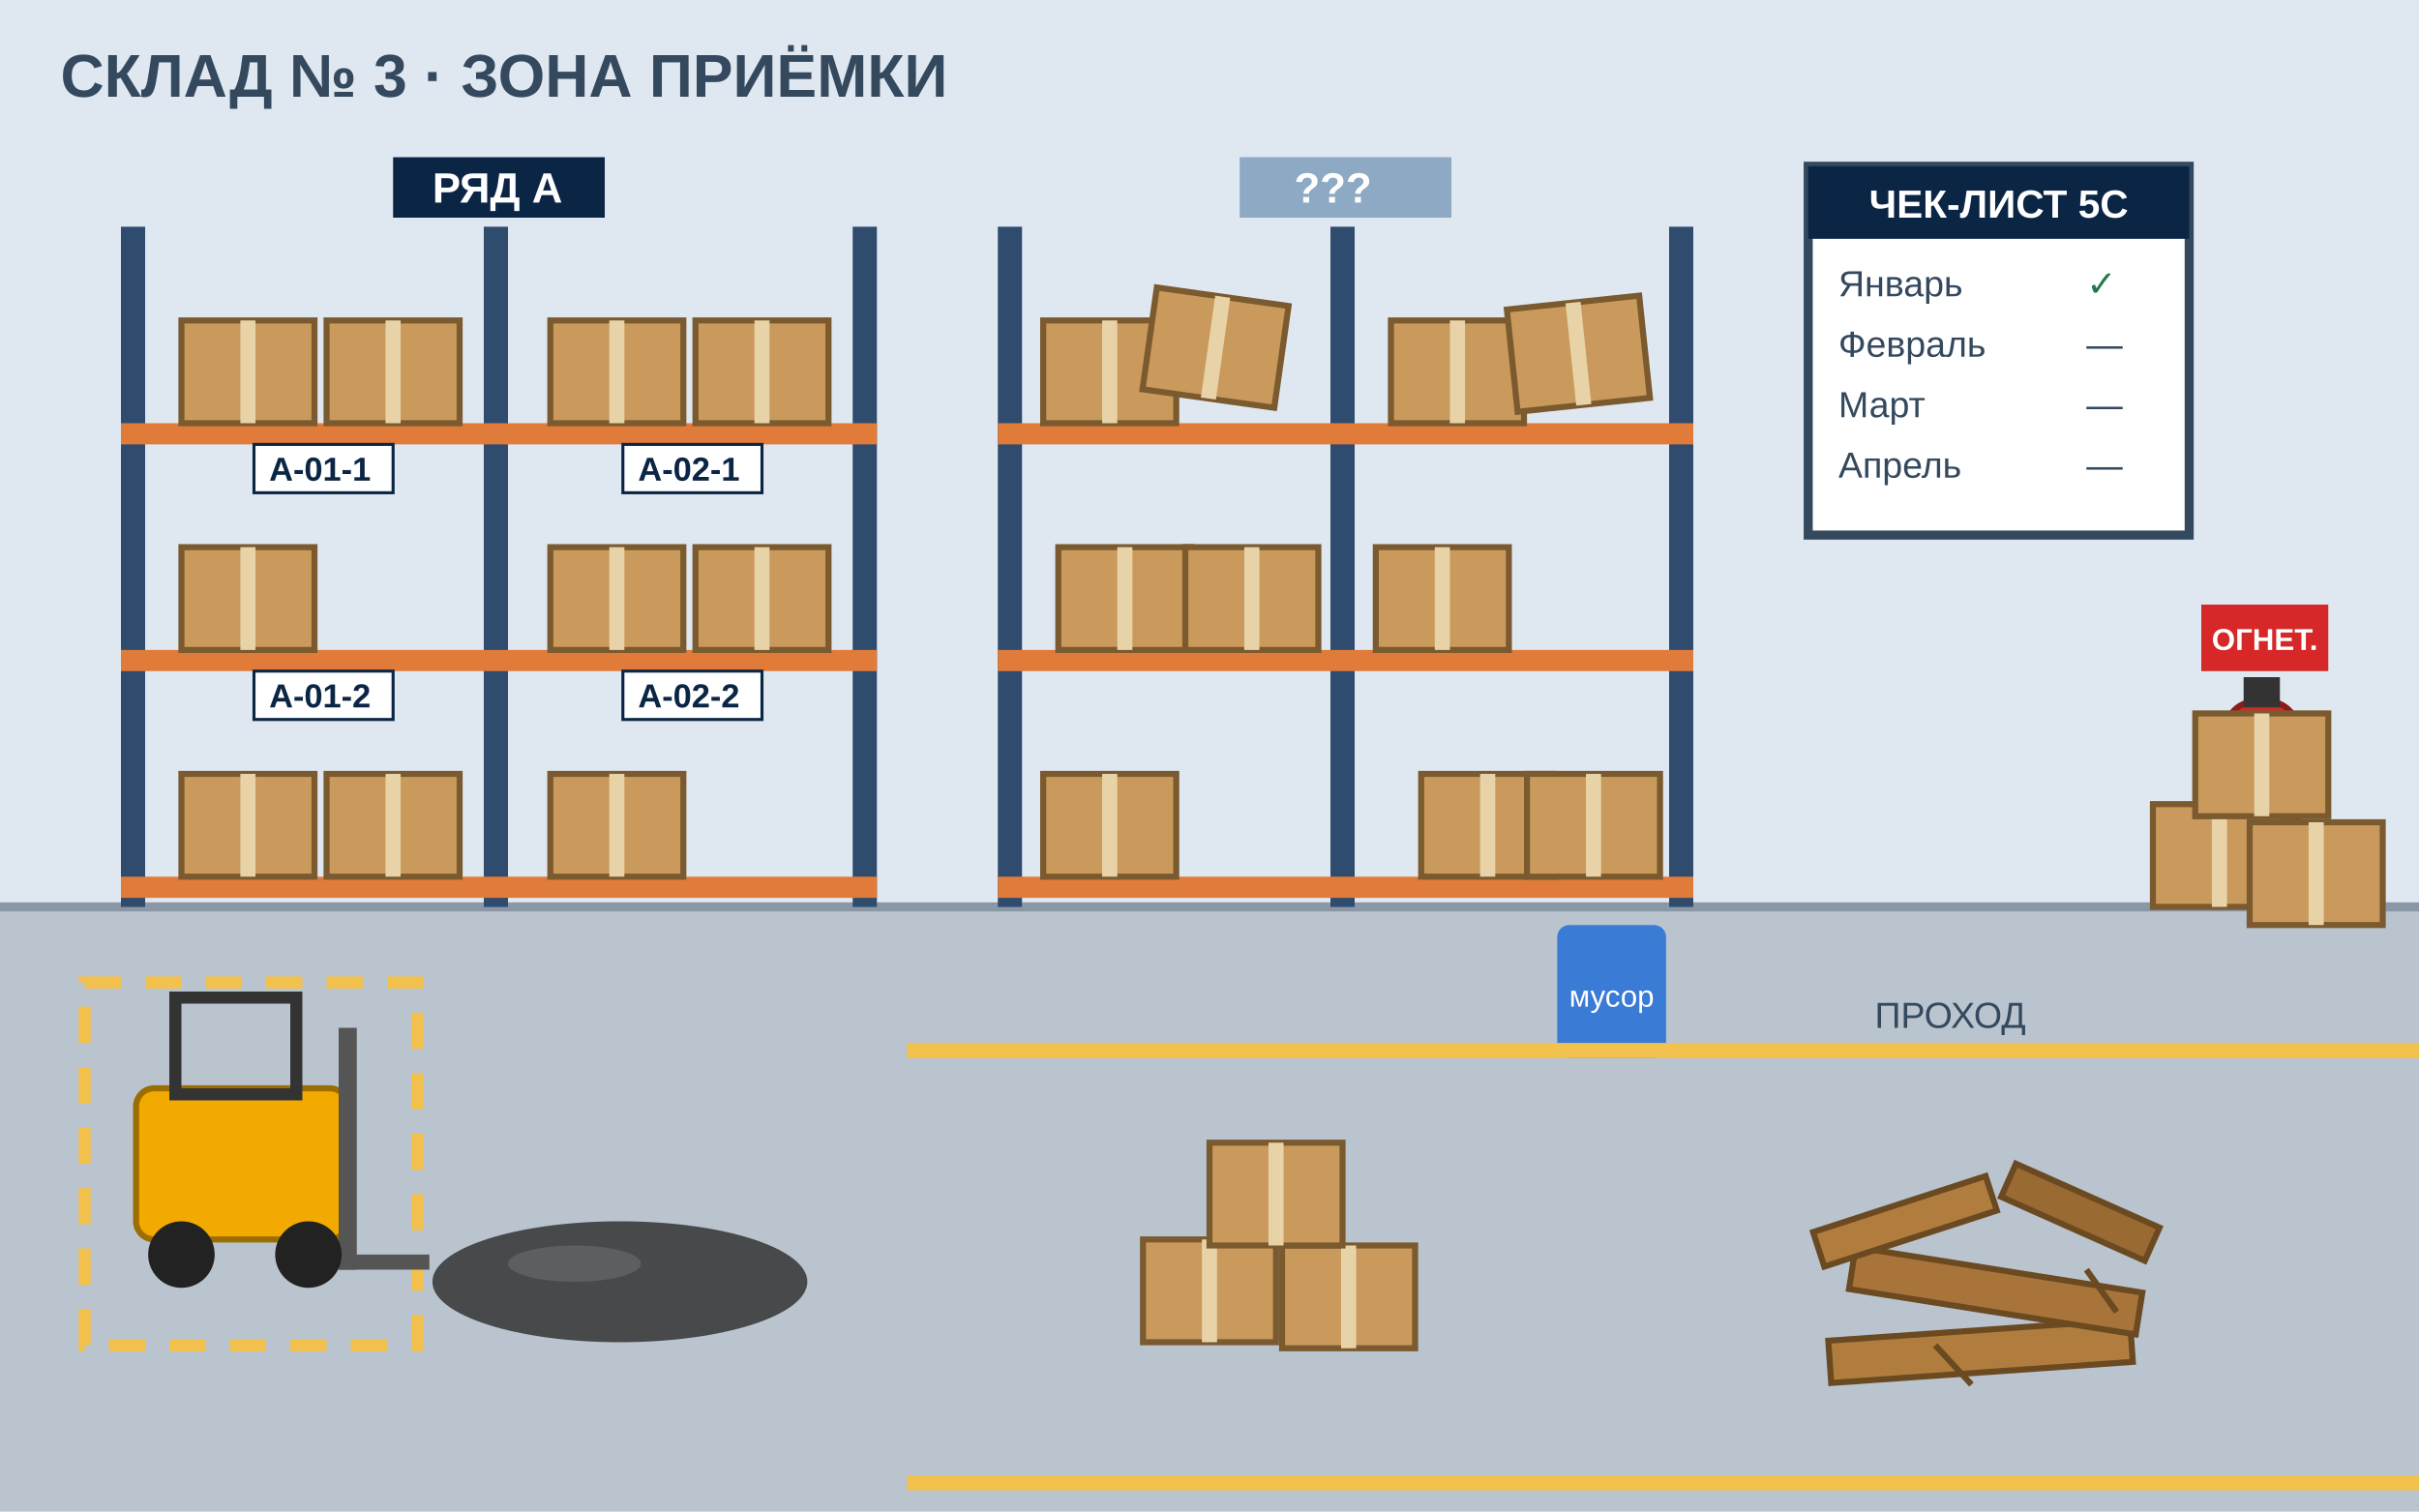
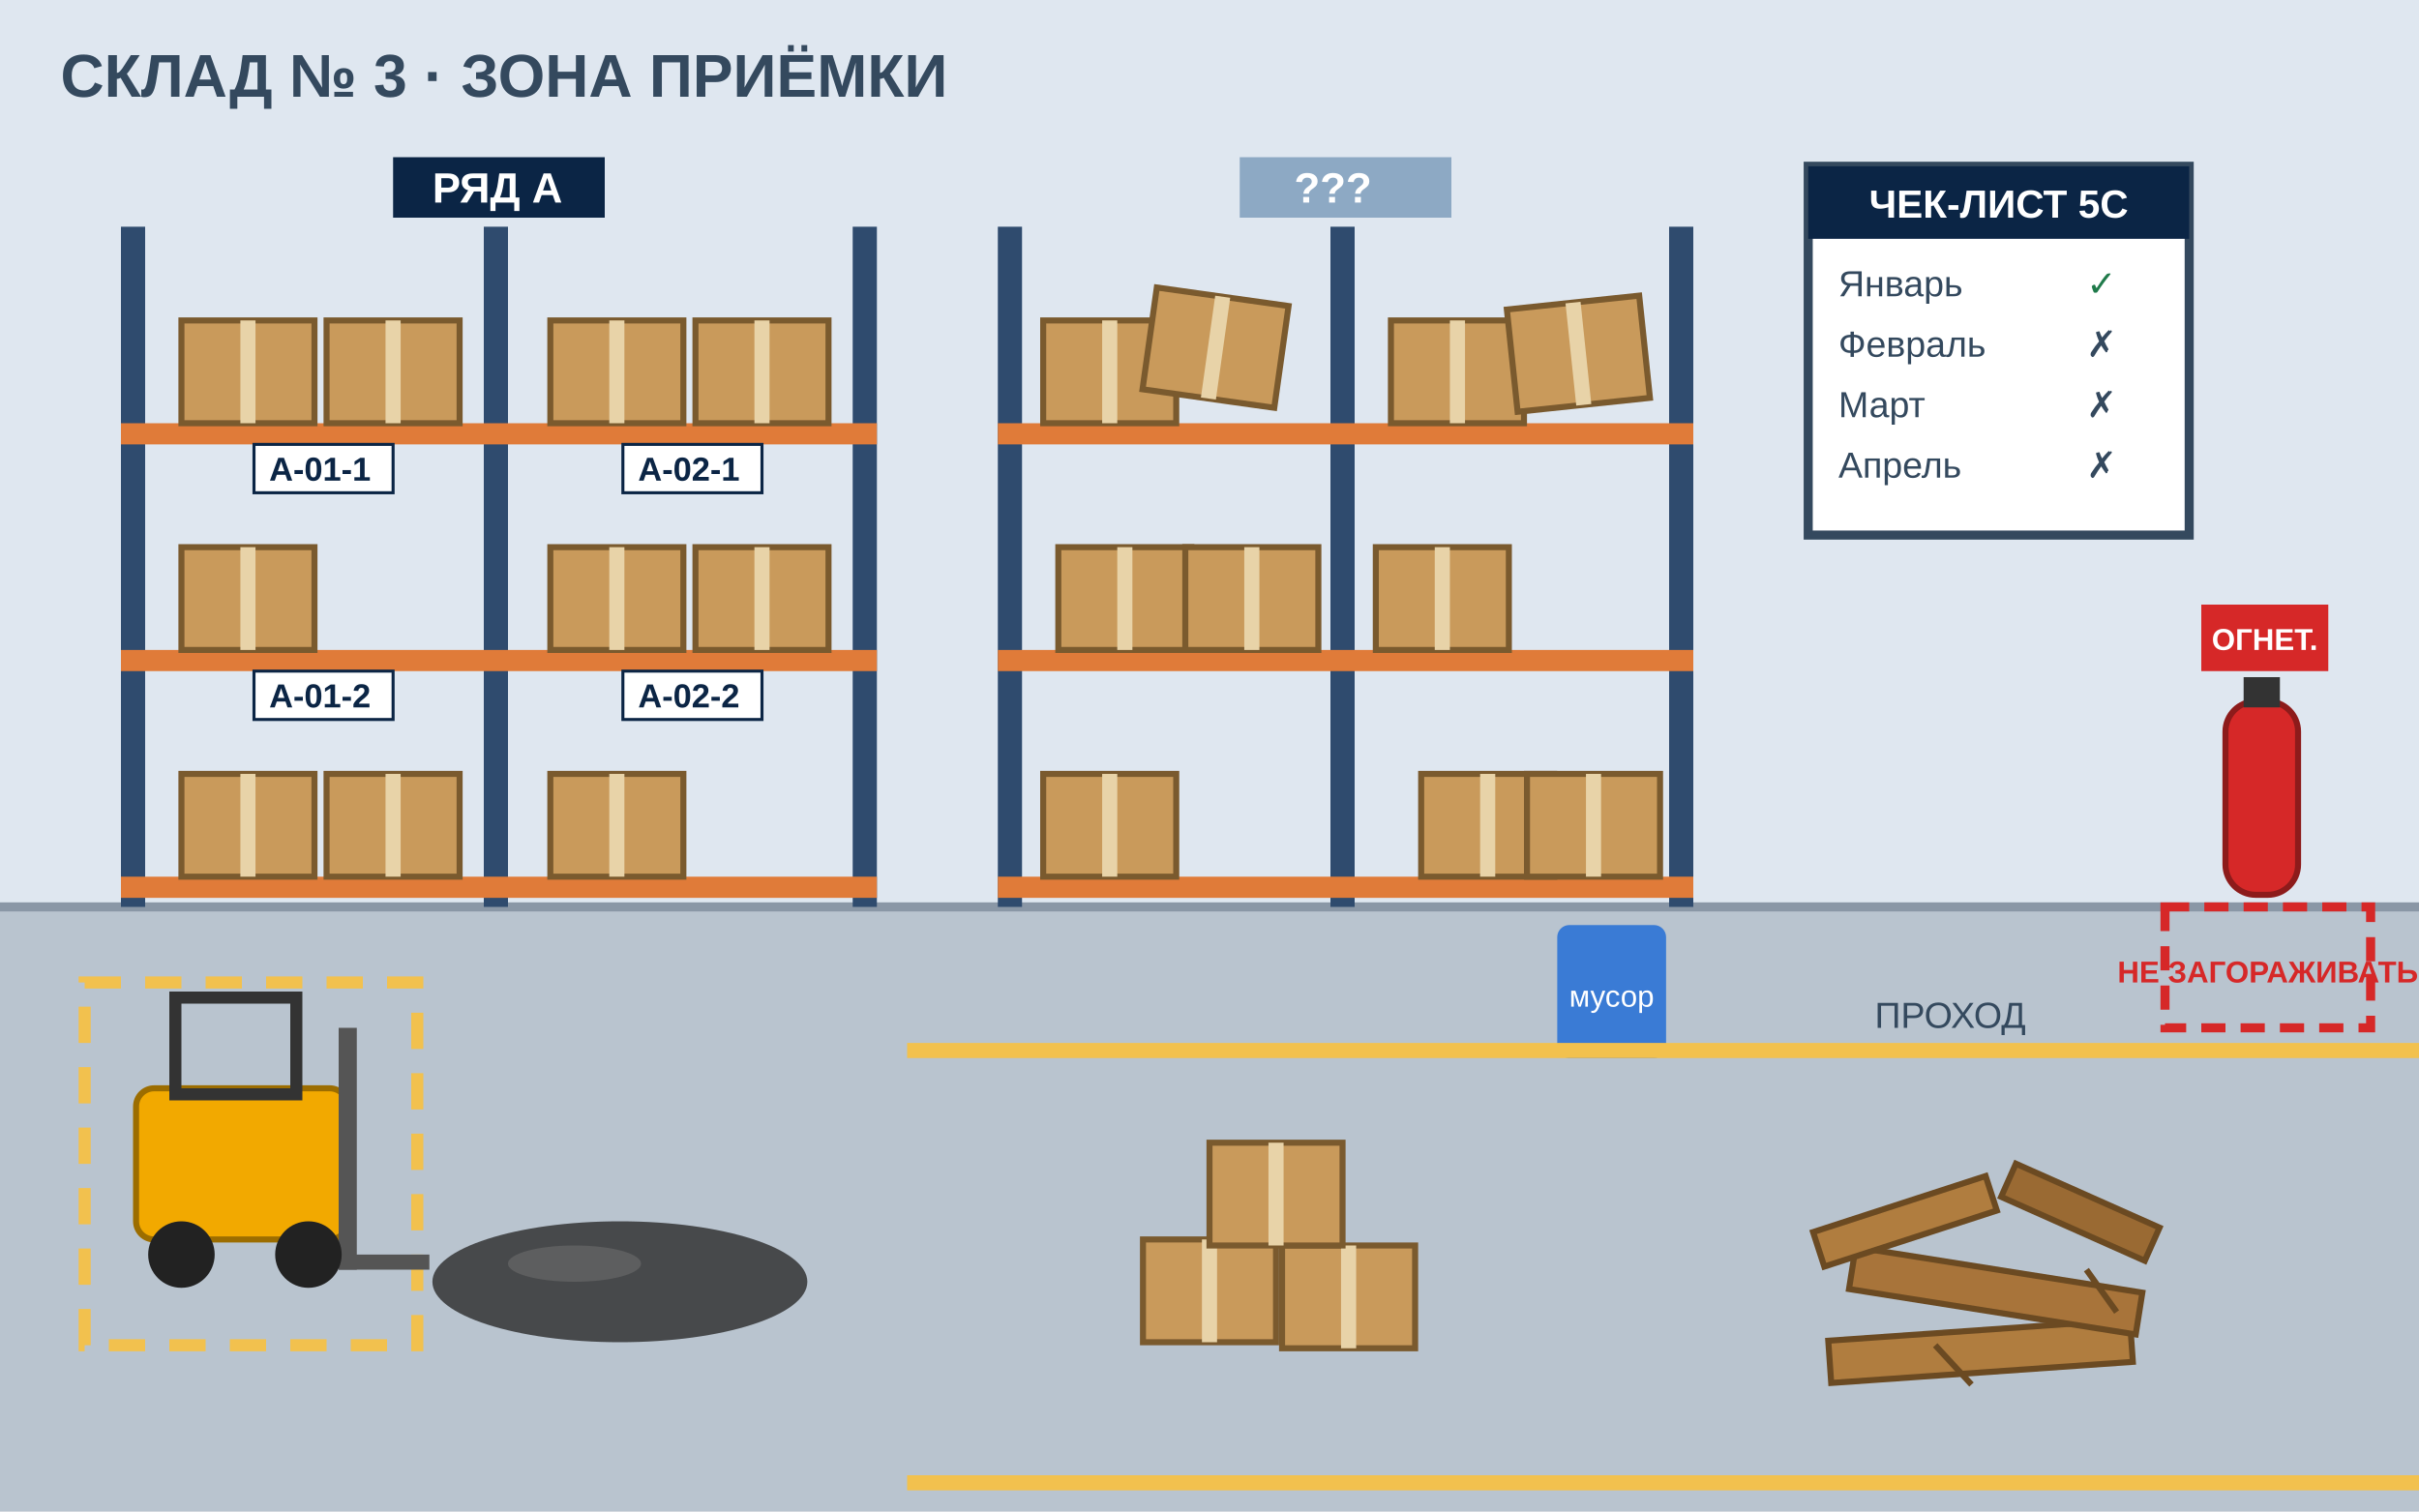
<svg xmlns="http://www.w3.org/2000/svg" viewBox="0 0 800 500" font-family="Arial, sans-serif">
  <defs>
    <g id="box">
      <rect width="44" height="34" fill="#c99a5b" stroke="#7a5a2e" stroke-width="2" />
      <line x1="22" y1="0" x2="22" y2="34" stroke="#e8d3a8" stroke-width="5" />
    </g>
  </defs>
  <rect width="800" height="300" fill="#dfe7f0" />
  <rect y="300" width="800" height="200" fill="#b9c4cf" />
  <line x1="0" y1="300" x2="800" y2="300" stroke="#8a97a6" stroke-width="3" />
  <text x="20" y="32" font-size="20" font-weight="700" fill="#34495e">СКЛАД № 3 · ЗОНА ПРИЁМКИ</text>
  <g>
    <rect x="40" y="75" width="8" height="225" fill="#2f4b6e" />
    <rect x="160" y="75" width="8" height="225" fill="#2f4b6e" />
    <rect x="282" y="75" width="8" height="225" fill="#2f4b6e" />
    <rect x="40" y="140" width="250" height="7" fill="#e07b39" />
    <rect x="40" y="215" width="250" height="7" fill="#e07b39" />
    <rect x="40" y="290" width="250" height="7" fill="#e07b39" />
    <use href="#box" x="60" y="106" />
    <use href="#box" x="108" y="106" />
    <use href="#box" x="182" y="106" />
    <use href="#box" x="230" y="106" />
    <use href="#box" x="60" y="181" />
    <use href="#box" x="182" y="181" />
    <use href="#box" x="230" y="181" />
    <use href="#box" x="60" y="256" />
    <use href="#box" x="108" y="256" />
    <use href="#box" x="182" y="256" />
    <g font-size="11" font-weight="700" fill="#0b2545">
      <rect x="84" y="147" width="46" height="16" fill="#fff" stroke="#0b2545" />
      <text x="89" y="159">А-01-1</text>
      <rect x="206" y="147" width="46" height="16" fill="#fff" stroke="#0b2545" />
      <text x="211" y="159">А-02-1</text>
      <rect x="84" y="222" width="46" height="16" fill="#fff" stroke="#0b2545" />
      <text x="89" y="234">А-01-2</text>
      <rect x="206" y="222" width="46" height="16" fill="#fff" stroke="#0b2545" />
      <text x="211" y="234">А-02-2</text>
    </g>
    <rect x="130" y="52" width="70" height="20" fill="#0b2545" />
    <text x="143" y="67" font-size="14" font-weight="700" fill="#fff">РЯД А</text>
  </g>
  <g>
    <rect x="330" y="75" width="8" height="225" fill="#2f4b6e" />
    <rect x="440" y="75" width="8" height="225" fill="#2f4b6e" />
    <rect x="552" y="75" width="8" height="225" fill="#2f4b6e" />
    <rect x="330" y="140" width="230" height="7" fill="#e07b39" />
    <rect x="330" y="215" width="230" height="7" fill="#e07b39" />
    <rect x="330" y="290" width="230" height="7" fill="#e07b39" />
    <use href="#box" x="345" y="106" />
    <use href="#box" x="380" y="98" transform="rotate(8 402 115)" />
    <use href="#box" x="460" y="106" />
    <use href="#box" x="500" y="100" transform="rotate(-6 522 117)" />
    <use href="#box" x="350" y="181" />
    <use href="#box" x="392" y="181" />
    <use href="#box" x="455" y="181" />
    <use href="#box" x="345" y="256" />
    <use href="#box" x="470" y="256" />
    <use href="#box" x="505" y="256" />
    <rect x="410" y="52" width="70" height="20" fill="#8da9c4" />
    <text x="428" y="67" font-size="14" font-weight="700" fill="#fff">???</text>
  </g>
  <rect x="515" y="306" width="36" height="44" rx="4" fill="#3a7bd5" />
  <text x="533" y="333" font-size="10" fill="#fff" text-anchor="middle">мусор</text>
  <g>
    <rect x="598" y="55" width="126" height="122" fill="#fff" stroke="#34495e" stroke-width="3" />
    <rect x="598" y="55" width="126" height="24" fill="#0b2545" />
    <text x="661" y="72" font-size="13" font-weight="700" fill="#fff" text-anchor="middle">ЧЕК-ЛИСТ 5С</text>
    <g font-size="12" fill="#34495e">
      <text x="608" y="98">Январь</text>
      <text x="690" y="98" fill="#1f7a4a" font-weight="700">✓</text>
      <text x="608" y="118">Февраль</text>
-       <text x="690" y="118">—</text>
+       <text x="690" y="118">✗</text>
      <text x="608" y="138">Март</text>
-       <text x="690" y="138">—</text>
+       <text x="690" y="138">✗</text>
      <text x="608" y="158">Апрель</text>
-       <text x="690" y="158">—</text>
+       <text x="690" y="158">✗</text>
    </g>
  </g>
  <g>
    <rect x="728" y="200" width="42" height="22" fill="#d62828" />
    <text x="749" y="215" font-size="10" fill="#fff" text-anchor="middle" font-weight="700">ОГНЕТ.</text>
    <rect x="736" y="232" width="24" height="64" rx="10" fill="#d62828" stroke="#8d1b1b" stroke-width="2" />
    <rect x="742" y="224" width="12" height="10" fill="#333" />
-     <use href="#box" x="712" y="266" />
-     <use href="#box" x="744" y="272" />
-     <use href="#box" x="726" y="236" />
+     <rect x="716" y="300" width="68" height="40" fill="none" stroke="#d62828" stroke-width="3" stroke-dasharray="8 5" />
+     <text x="750" y="325" font-size="10" fill="#d62828" text-anchor="middle" font-weight="700">НЕ ЗАГОРАЖИВАТЬ</text>
  </g>
  <rect x="28" y="325" width="110" height="120" fill="none" stroke="#f2c14e" stroke-width="4" stroke-dasharray="12 8" />
  <g>
    <rect x="45" y="360" width="70" height="50" rx="6" fill="#f2a900" stroke="#9c6d00" stroke-width="2" />
    <rect x="58" y="330" width="40" height="32" fill="none" stroke="#333" stroke-width="4" />
    <rect x="112" y="340" width="6" height="80" fill="#555" />
    <rect x="112" y="415" width="30" height="5" fill="#555" />
    <circle cx="60" cy="415" r="11" fill="#222" />
    <circle cx="102" cy="415" r="11" fill="#222" />
  </g>
  <ellipse cx="205" cy="424" rx="62" ry="20" fill="#2b2b2b" opacity="0.8" />
  <ellipse cx="190" cy="418" rx="22" ry="6" fill="#6c6c6c" opacity="0.6" />
  <rect x="300" y="345" width="500" height="5" fill="#f2c14e" />
  <rect x="300" y="488" width="500" height="5" fill="#f2c14e" />
  <text x="620" y="340" font-size="12" fill="#34495e">ПРОХОД</text>
  <use href="#box" x="378" y="410" />
  <use href="#box" x="424" y="412" />
  <use href="#box" x="400" y="378" />
  <g stroke="#6b4a22" stroke-width="2">
    <rect x="605" y="440" width="100" height="14" fill="#b07d3f" transform="rotate(-4 655 447)" />
    <rect x="612" y="420" width="96" height="14" fill="#a8743a" transform="rotate(9 660 427)" />
    <rect x="600" y="398" width="60" height="12" fill="#b07d3f" transform="rotate(-18 630 404)" />
    <rect x="662" y="395" width="52" height="12" fill="#9a6a33" transform="rotate(24 688 401)" />
    <line x1="640" y1="445" x2="652" y2="458" />
    <line x1="690" y1="420" x2="700" y2="434" />
  </g>
</svg>
